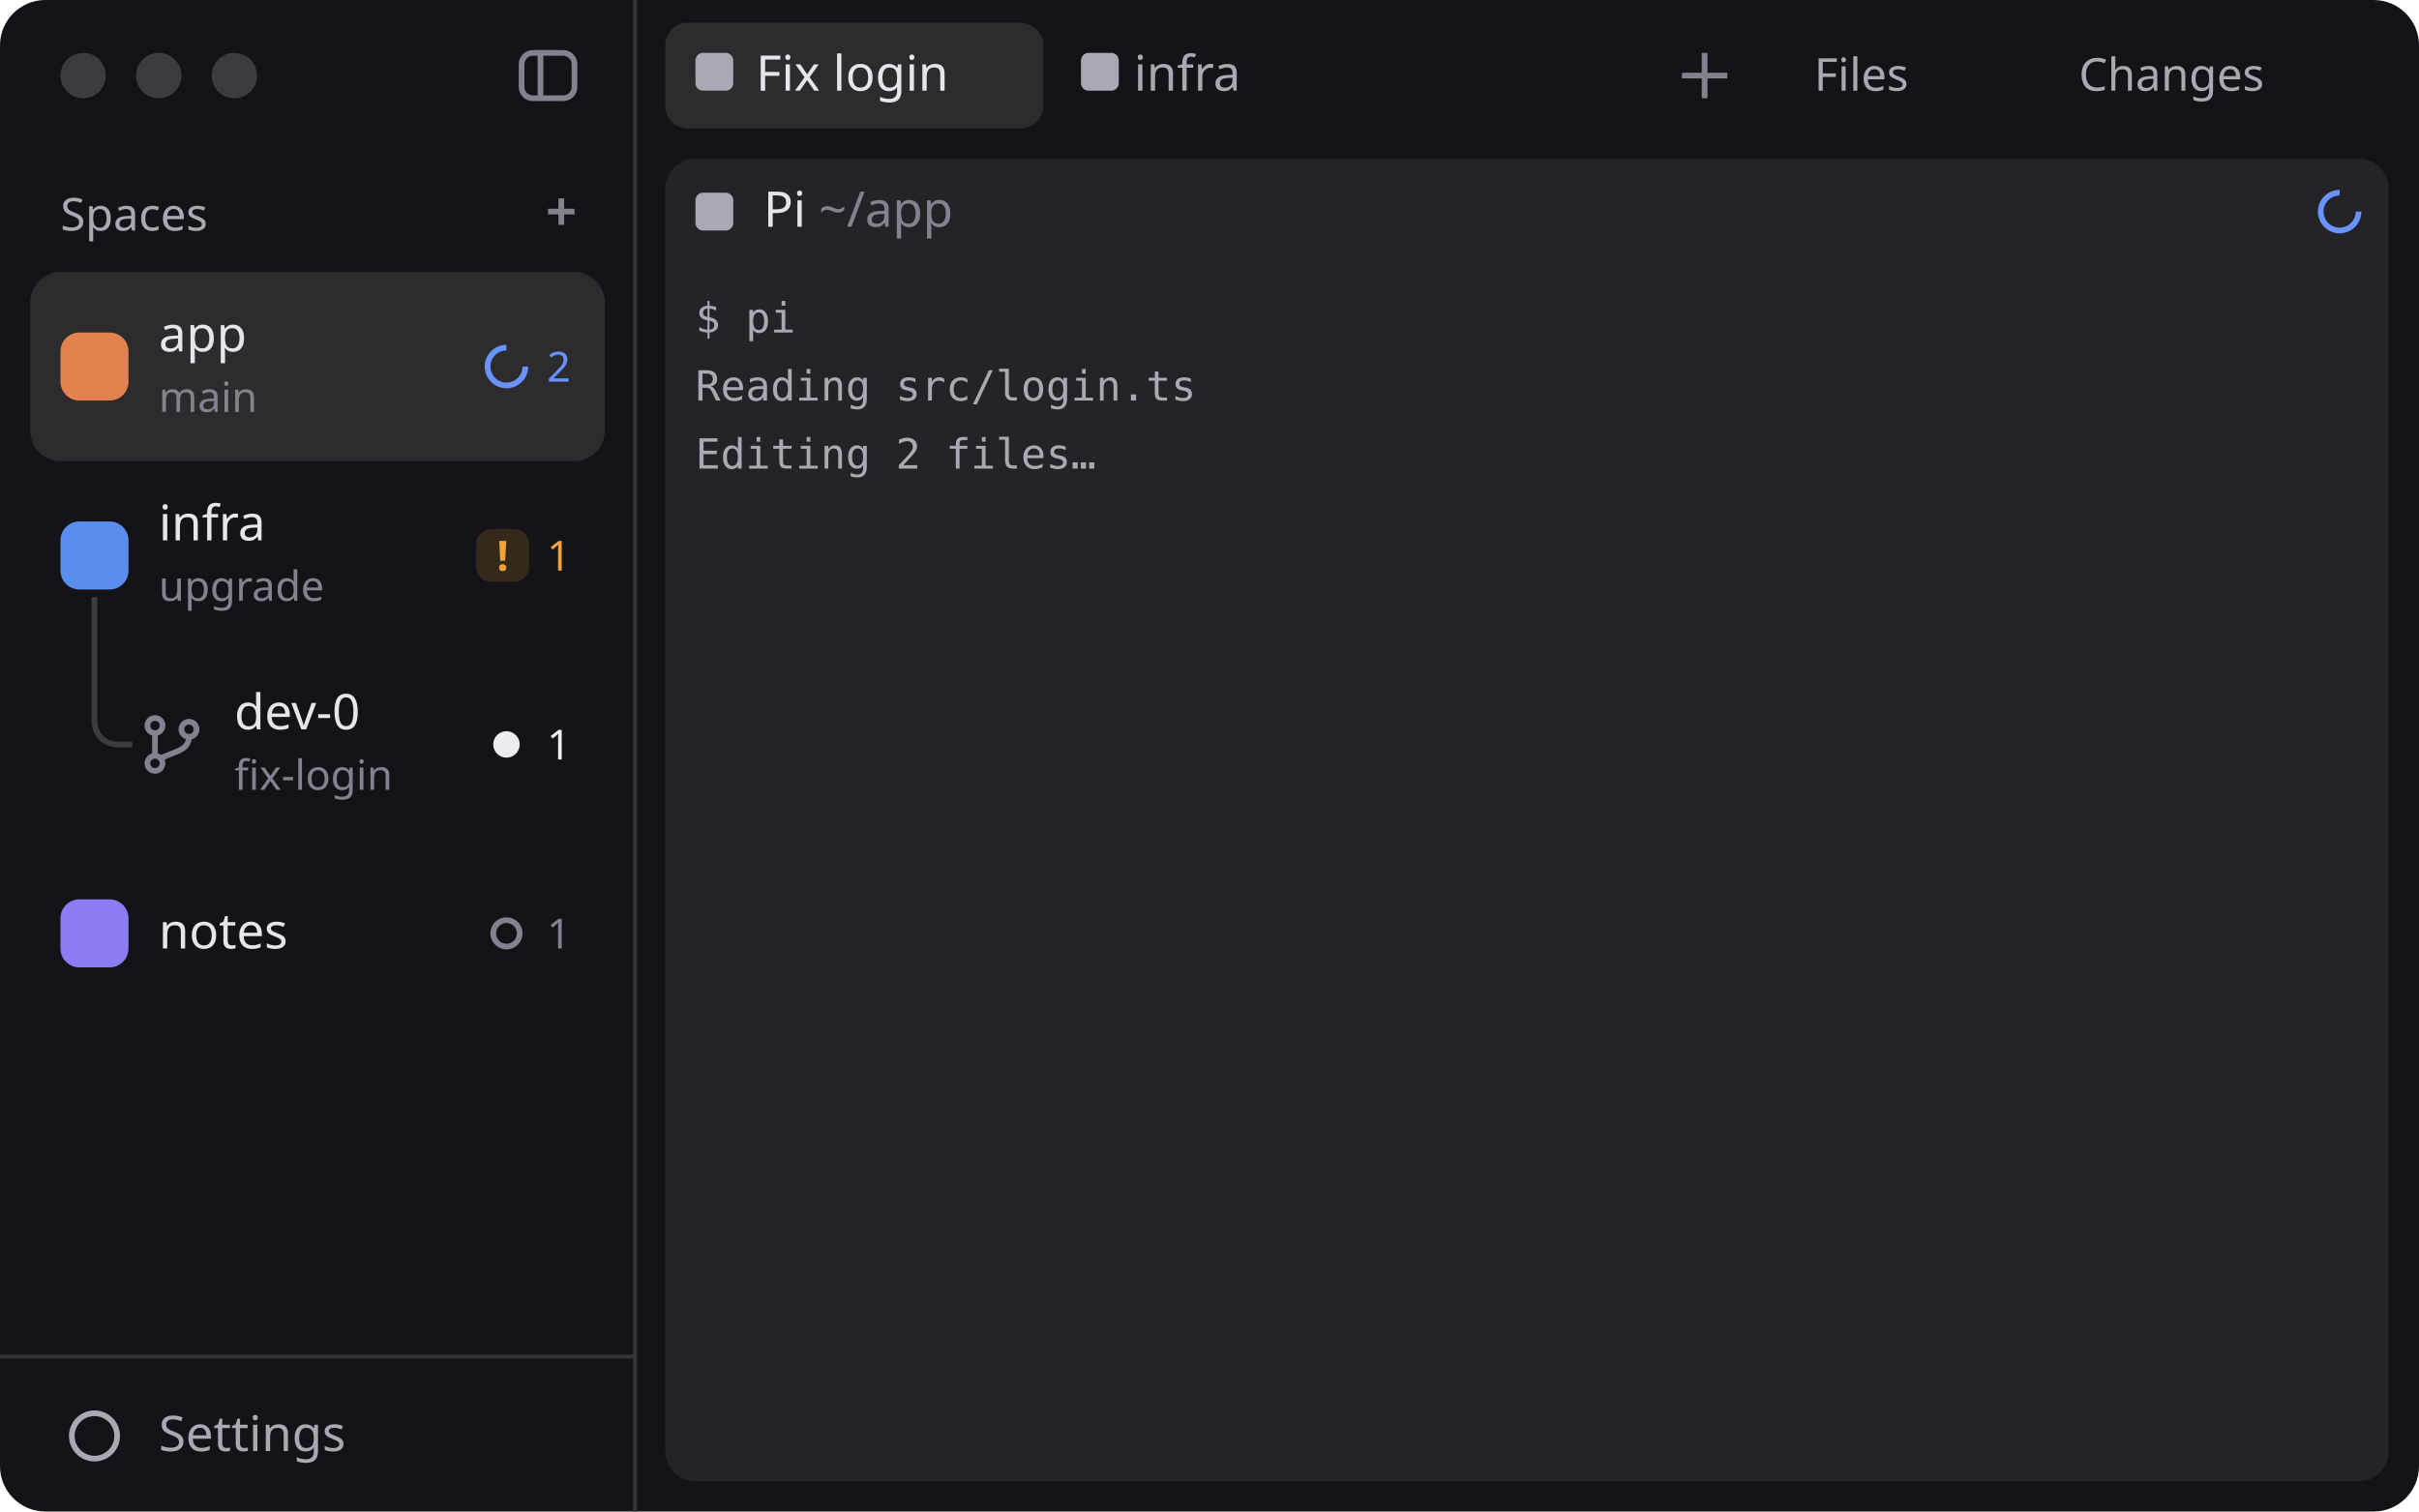
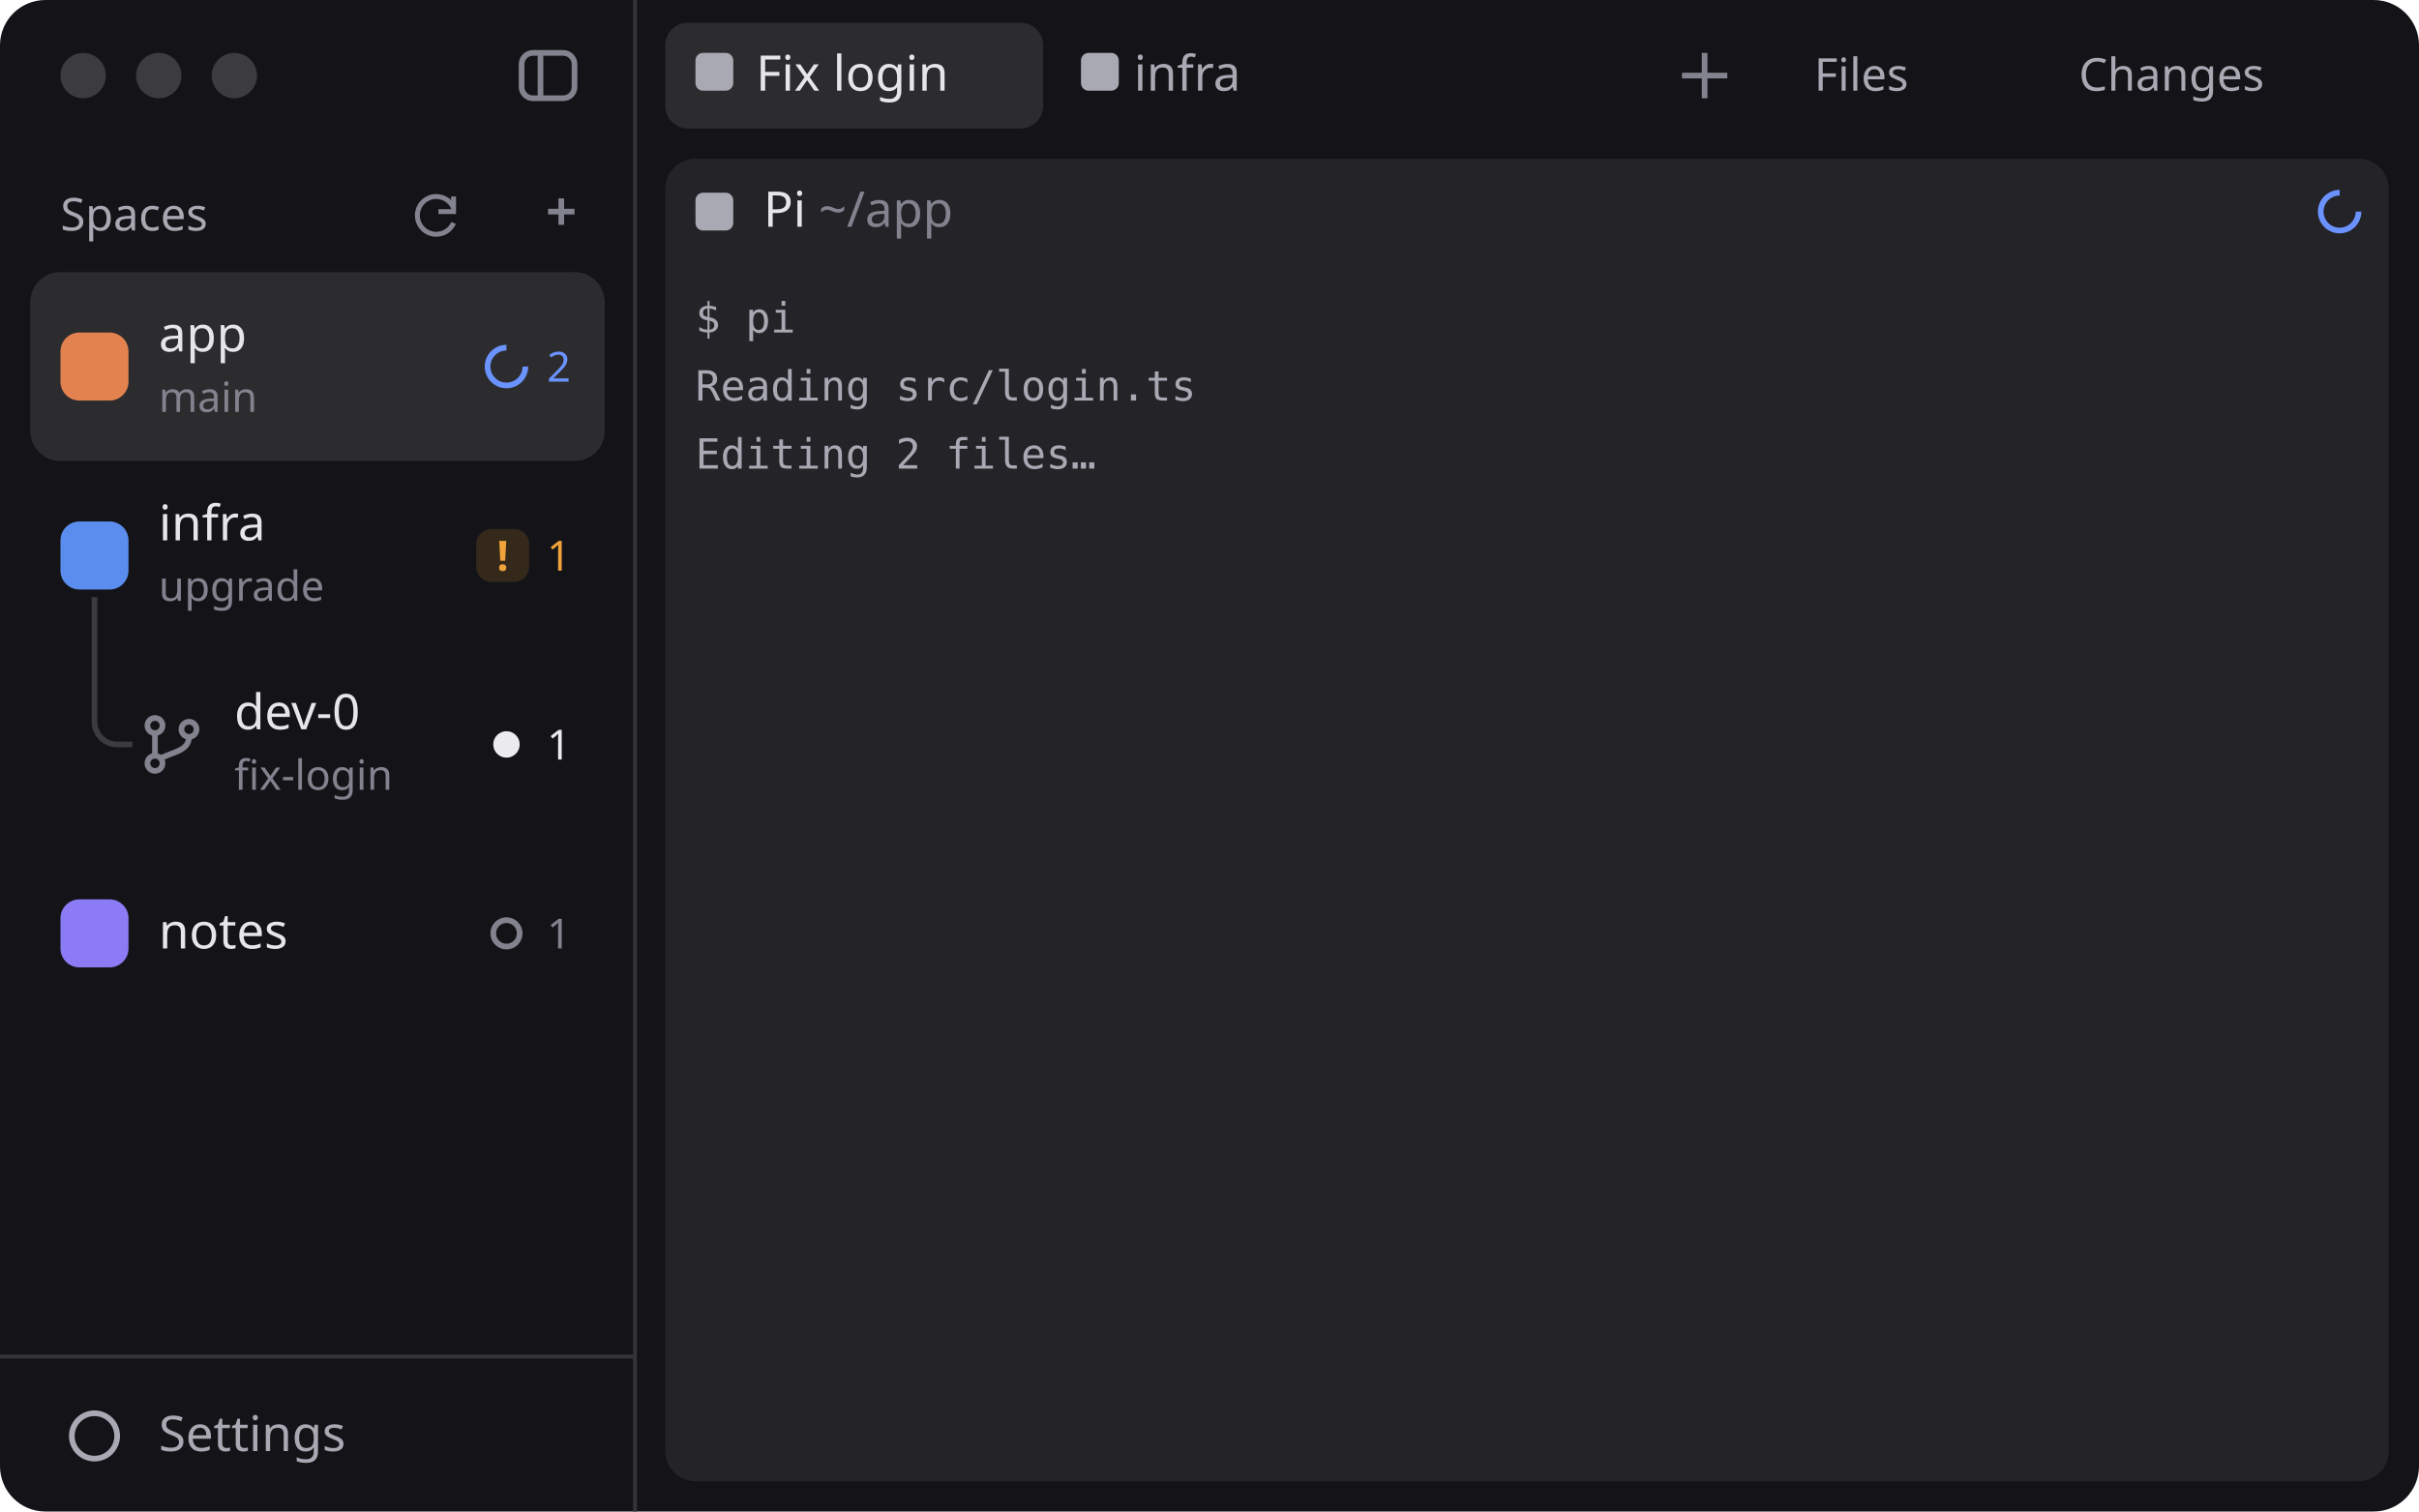
<svg xmlns="http://www.w3.org/2000/svg" width="640" height="400" viewBox="0 0 640 400" font-family="system-ui,sans-serif">
  <rect width="640" height="400" rx="12" fill="#141418" />
  <g fill="#3b3b40">
    <circle cx="22" cy="20" r="6" />
    <circle cx="42" cy="20" r="6" />
    <circle cx="62" cy="20" r="6" />
  </g>
  <g fill="none" stroke="#83838f" stroke-width="1.5">
    <rect x="138" y="14" width="14" height="12" rx="3" />
    <path d="M143 14v12" />
  </g>
  <path d="M168 0v400M0 359h168" stroke="#353539" />
  <text x="16" y="61" font-size="12" font-weight="500" fill="#a9a9b4">Spaces</text>
+   <g fill="none" stroke="#83838f" stroke-width="1.3">
+     <path d="M120 55a5 5 0 1 0 0 4M120 52v4h-4" />
+   </g>
  <path d="M145 56h7M148.5 52.5v7" stroke="#83838f" stroke-width="1.5" />
  <rect x="8" y="72" width="152" height="50" rx="8" fill="#2c2c2f" />
  <rect x="16" y="88" width="18" height="18" rx="5" fill="#e3814f" />
  <rect x="16" y="138" width="18" height="18" rx="5" fill="#5b8def" />
  <path d="M25 158v33a6 6 0 0 0 6 6h4" fill="none" stroke="#3b3b40" stroke-width="1.5" />
  <g fill="none" stroke="#83838f" stroke-width="1.5">
    <circle cx="41" cy="192" r="2" />
    <circle cx="41" cy="202" r="2" />
    <circle cx="50" cy="193" r="2" />
    <path d="M41 194v6M50 195c0 4-5 4-8 6" />
  </g>
  <g font-size="13" fill="#e6e6ea">
    <text x="42" y="93">app</text>
    <text x="42" y="143">infra</text>
    <text x="62" y="193">dev-0</text>
  </g>
  <g font-size="11" fill="#83838f">
    <text x="42" y="109">main</text>
    <text x="42" y="159">upgrade</text>
    <text x="62" y="209">fix-login</text>
  </g>
  <path d="M139 97a5 5 0 1 1-5-5" fill="none" stroke="#6b93ff" stroke-width="1.5" />
  <text x="151" y="101" font-size="11" fill="#6b93ff" text-anchor="end">2</text>
  <rect x="126" y="140" width="14" height="14" rx="4" fill="#f0a33a" fill-opacity="0.15" />
  <text x="133" y="151" font-size="11" font-weight="700" fill="#f0a33a" text-anchor="middle">!</text>
  <text x="151" y="151" font-size="11" fill="#f0a33a" text-anchor="end">1</text>
  <circle cx="134" cy="197" r="3.5" fill="#ececf0" />
  <text x="151" y="201" font-size="11" fill="#ececf0" text-anchor="end">1</text>
  <rect x="16" y="238" width="18" height="18" rx="5" fill="#8b7cf6" />
  <text x="42" y="251" font-size="13" fill="#e6e6ea">notes</text>
  <circle cx="134" cy="247" r="3.5" fill="none" stroke="#83838f" stroke-width="1.5" />
  <text x="151" y="251" font-size="11" fill="#83838f" text-anchor="end">1</text>
  <circle cx="25" cy="380" r="6" fill="none" stroke="#a9a9b4" stroke-width="1.5" />
  <text x="42" y="384" font-size="13" fill="#a9a9b4">Settings</text>
  <rect x="176" y="6" width="100" height="28" rx="6" fill="#2c2c2f" />
  <g font-size="13">
    <text x="200" y="24" fill="#e6e6ea">Fix login</text>
    <text x="300" y="24" fill="#a9a9b4">infra</text>
  </g>
  <g fill="#a9a9b4">
    <rect x="184" y="14" width="10" height="10" rx="2" />
    <rect x="286" y="14" width="10" height="10" rx="2" />
  </g>
  <path d="M445 20h12M451 14v12" stroke="#83838f" stroke-width="1.5" />
  <g font-size="12" fill="#a9a9b4">
    <text x="480" y="24">Files</text>
    <text x="550" y="24">Changes</text>
  </g>
  <rect x="176" y="42" width="456" height="350" rx="8" fill="#232328" />
  <rect x="184" y="51" width="10" height="10" rx="2" fill="#a9a9b4" />
  <text x="202" y="60" font-size="13" font-weight="500" fill="#e6e6ea">Pi <tspan font-weight="400" fill="#83838f">~/app</tspan>
  </text>
  <path d="M624 56a5 5 0 1 1-5-5" fill="none" stroke="#6b93ff" stroke-width="1.5" />
  <g font-family="monospace" font-size="11" fill="#a9a9b4">
    <text x="184" y="88">$ pi</text>
    <text x="184" y="106">Reading src/login.ts</text>
    <text x="184" y="124">Editing 2 files…</text>
  </g>
</svg>
